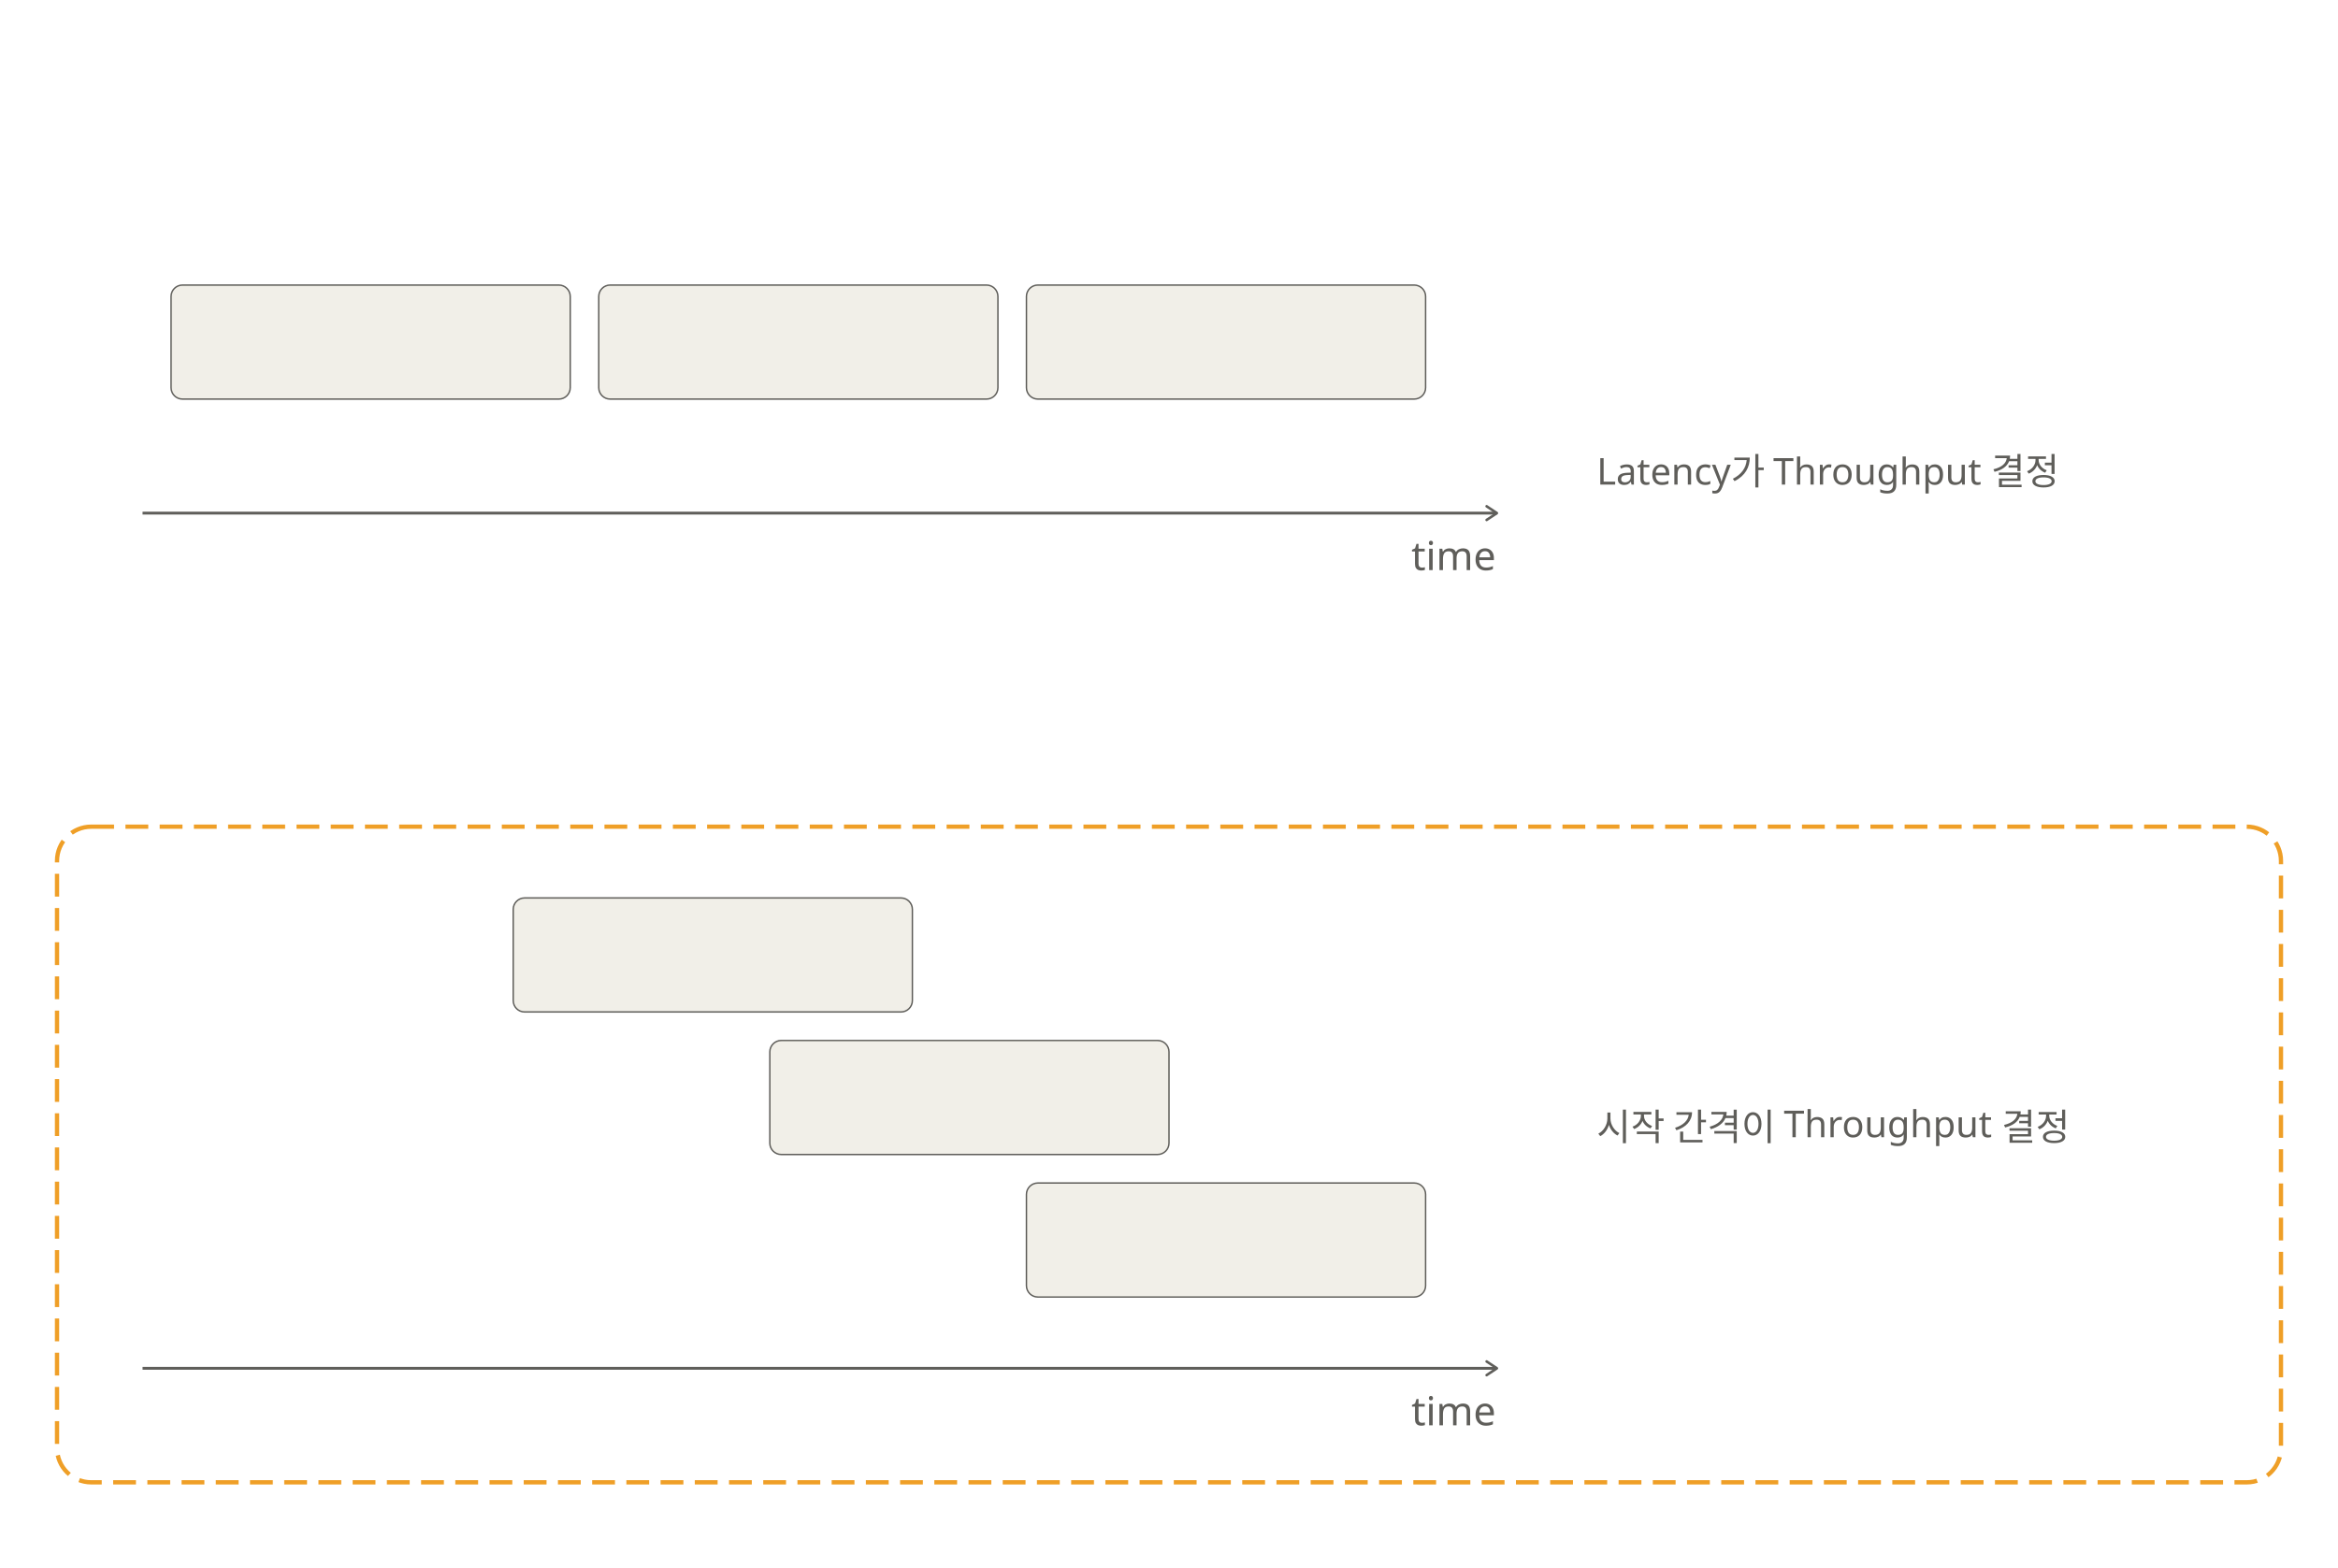
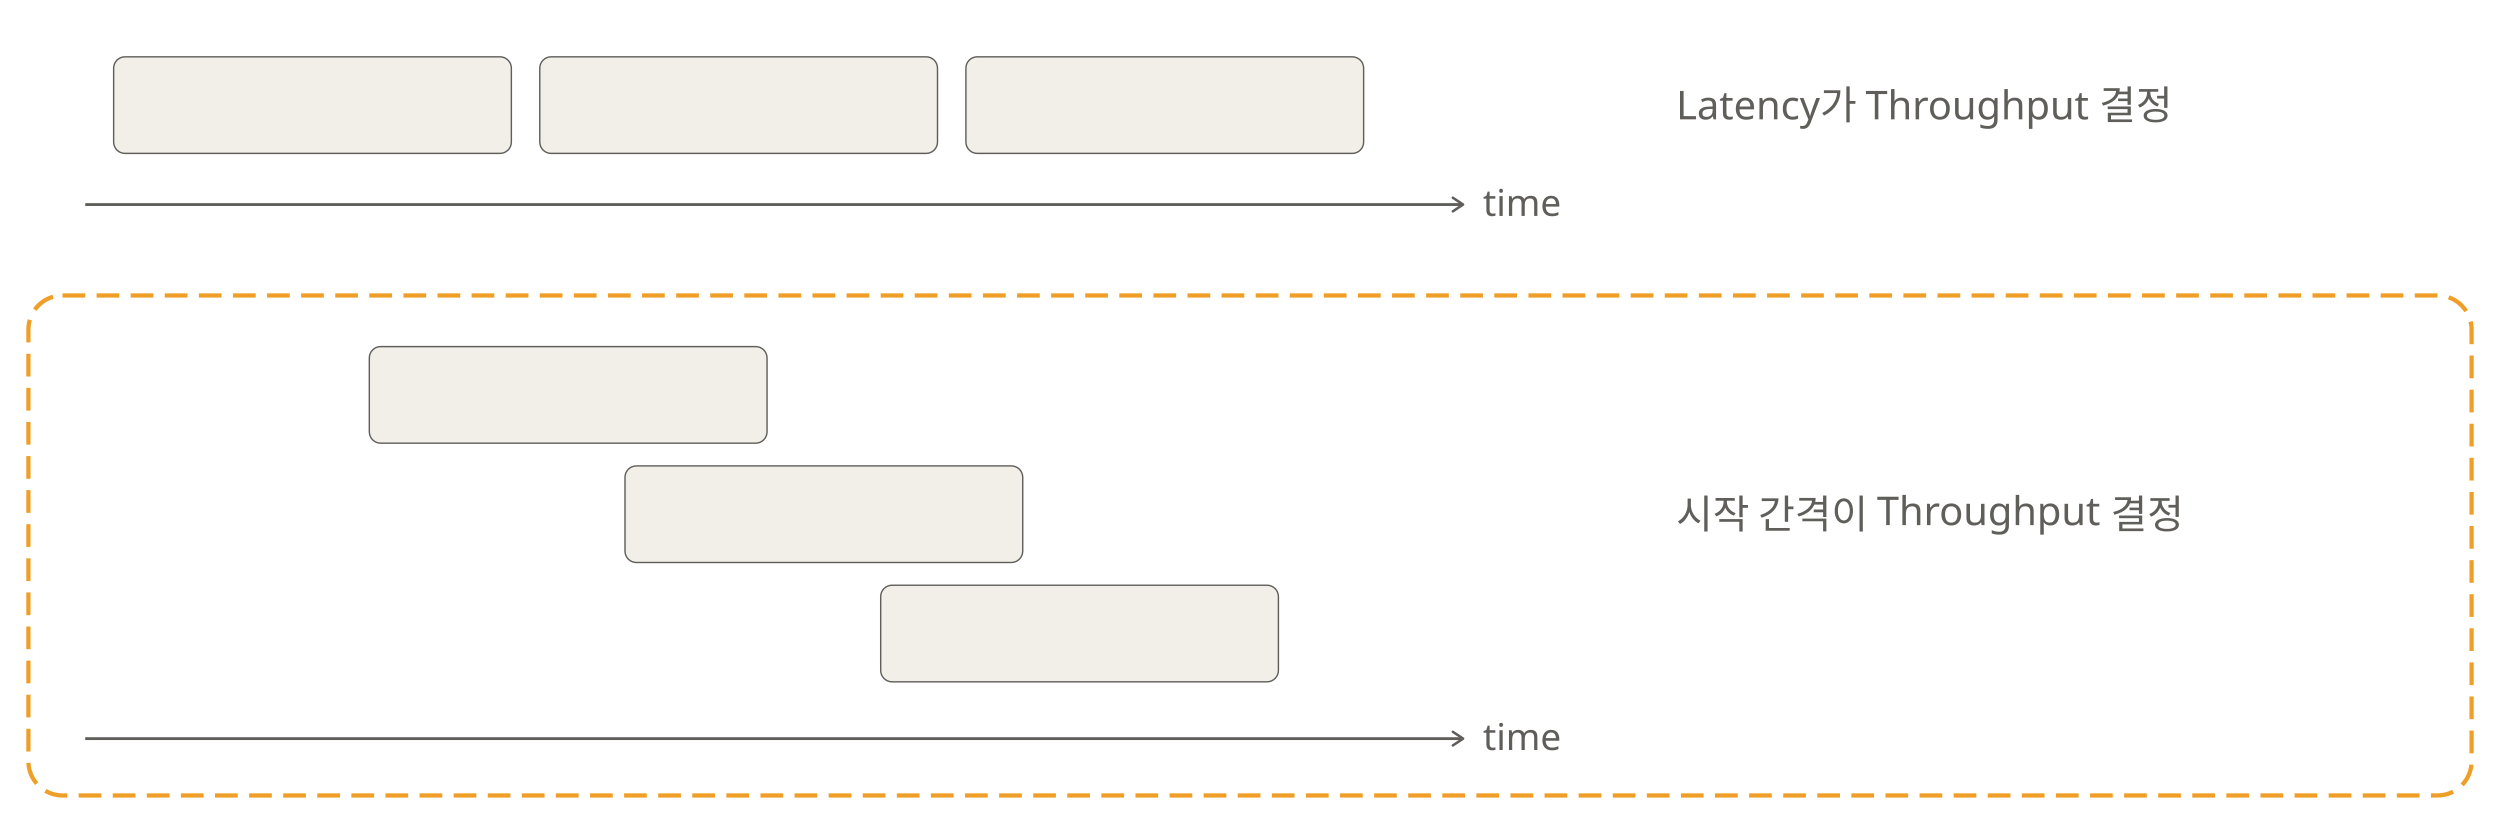
- <svg xmlns="http://www.w3.org/2000/svg" width="820" height="550" viewBox="0 0 820 550" font-family="'Pretendard', 'Apple SD Gothic Neo', 'Noto Sans KR', 'Segoe UI', system-ui, -apple-system, sans-serif">
+ <svg xmlns="http://www.w3.org/2000/svg" width="880" height="290" viewBox="0 0 880 290" font-family="'Pretendard', 'Apple SD Gothic Neo', 'Noto Sans KR', 'Segoe UI', system-ui, -apple-system, sans-serif" role="img">
  <defs>
    <marker id="arrow" viewBox="0 0 10 10" refX="8" refY="5" markerWidth="6" markerHeight="6" orient="auto-start-reverse">
      <path d="M2 1L8 5L2 9" fill="none" stroke="context-stroke" stroke-width="1.5" stroke-linecap="round" stroke-linejoin="round" />
    </marker>
  </defs>
-   <rect x="60" y="100" width="140" height="40" rx="4" fill="#F1EFE8" stroke="#5F5E5A" stroke-width="0.5" />
-   <rect x="210" y="100" width="140" height="40" rx="4" fill="#F1EFE8" stroke="#5F5E5A" stroke-width="0.5" />
-   <rect x="360" y="100" width="140" height="40" rx="4" fill="#F1EFE8" stroke="#5F5E5A" stroke-width="0.5" />
-   <line x1="50" y1="180" x2="525" y2="180" stroke="#5F5E5A" stroke-width="1" marker-end="url(#arrow)" />
-   <text x="495" y="200" font-size="14" fill="#5F5E5A">time</text>
-   <text x="560" y="170" font-size="13" fill="#5F5E5A">Latency가 Throughput 결정</text>
-   <rect x="20" y="290" width="780" height="230" rx="12" fill="none" stroke="#EF9F27" stroke-width="1.5" stroke-dasharray="8 4" />
-   <rect x="180" y="315" width="140" height="40" rx="4" fill="#F1EFE8" stroke="#5F5E5A" stroke-width="0.5" />
-   <rect x="270" y="365" width="140" height="40" rx="4" fill="#F1EFE8" stroke="#5F5E5A" stroke-width="0.5" />
-   <rect x="360" y="415" width="140" height="40" rx="4" fill="#F1EFE8" stroke="#5F5E5A" stroke-width="0.5" />
-   <line x1="50" y1="480" x2="525" y2="480" stroke="#5F5E5A" stroke-width="1" marker-end="url(#arrow)" />
-   <text x="495" y="500" font-size="14" fill="#5F5E5A">time</text>
-   <text x="560" y="400" font-size="13" fill="#5F5E5A">시작 간격이 Throughput 결정</text>
+   <rect x="40" y="20" width="140" height="34" rx="4" fill="#F1EFE8" stroke="#5F5E5A" stroke-width="0.5" />
+   <rect x="190" y="20" width="140" height="34" rx="4" fill="#F1EFE8" stroke="#5F5E5A" stroke-width="0.5" />
+   <rect x="340" y="20" width="140" height="34" rx="4" fill="#F1EFE8" stroke="#5F5E5A" stroke-width="0.5" />
+   <line x1="30" y1="72" x2="515" y2="72" stroke="#5F5E5A" stroke-width="1" marker-end="url(#arrow)" />
+   <text x="522" y="76" font-size="13" fill="#5F5E5A">time</text>
+   <text x="590" y="42" font-size="14" fill="#5F5E5A">Latency가 Throughput 결정</text>
+   <rect x="10" y="104" width="860" height="176" rx="12" fill="none" stroke="#EF9F27" stroke-width="1.5" stroke-dasharray="8 4" />
+   <rect x="130" y="122" width="140" height="34" rx="4" fill="#F1EFE8" stroke="#5F5E5A" stroke-width="0.5" />
+   <rect x="220" y="164" width="140" height="34" rx="4" fill="#F1EFE8" stroke="#5F5E5A" stroke-width="0.5" />
+   <rect x="310" y="206" width="140" height="34" rx="4" fill="#F1EFE8" stroke="#5F5E5A" stroke-width="0.5" />
+   <line x1="30" y1="260" x2="515" y2="260" stroke="#5F5E5A" stroke-width="1" marker-end="url(#arrow)" />
+   <text x="522" y="264" font-size="13" fill="#5F5E5A">time</text>
+   <text x="590" y="186" font-size="14" fill="#5F5E5A">시작 간격이 Throughput 결정</text>
</svg>
